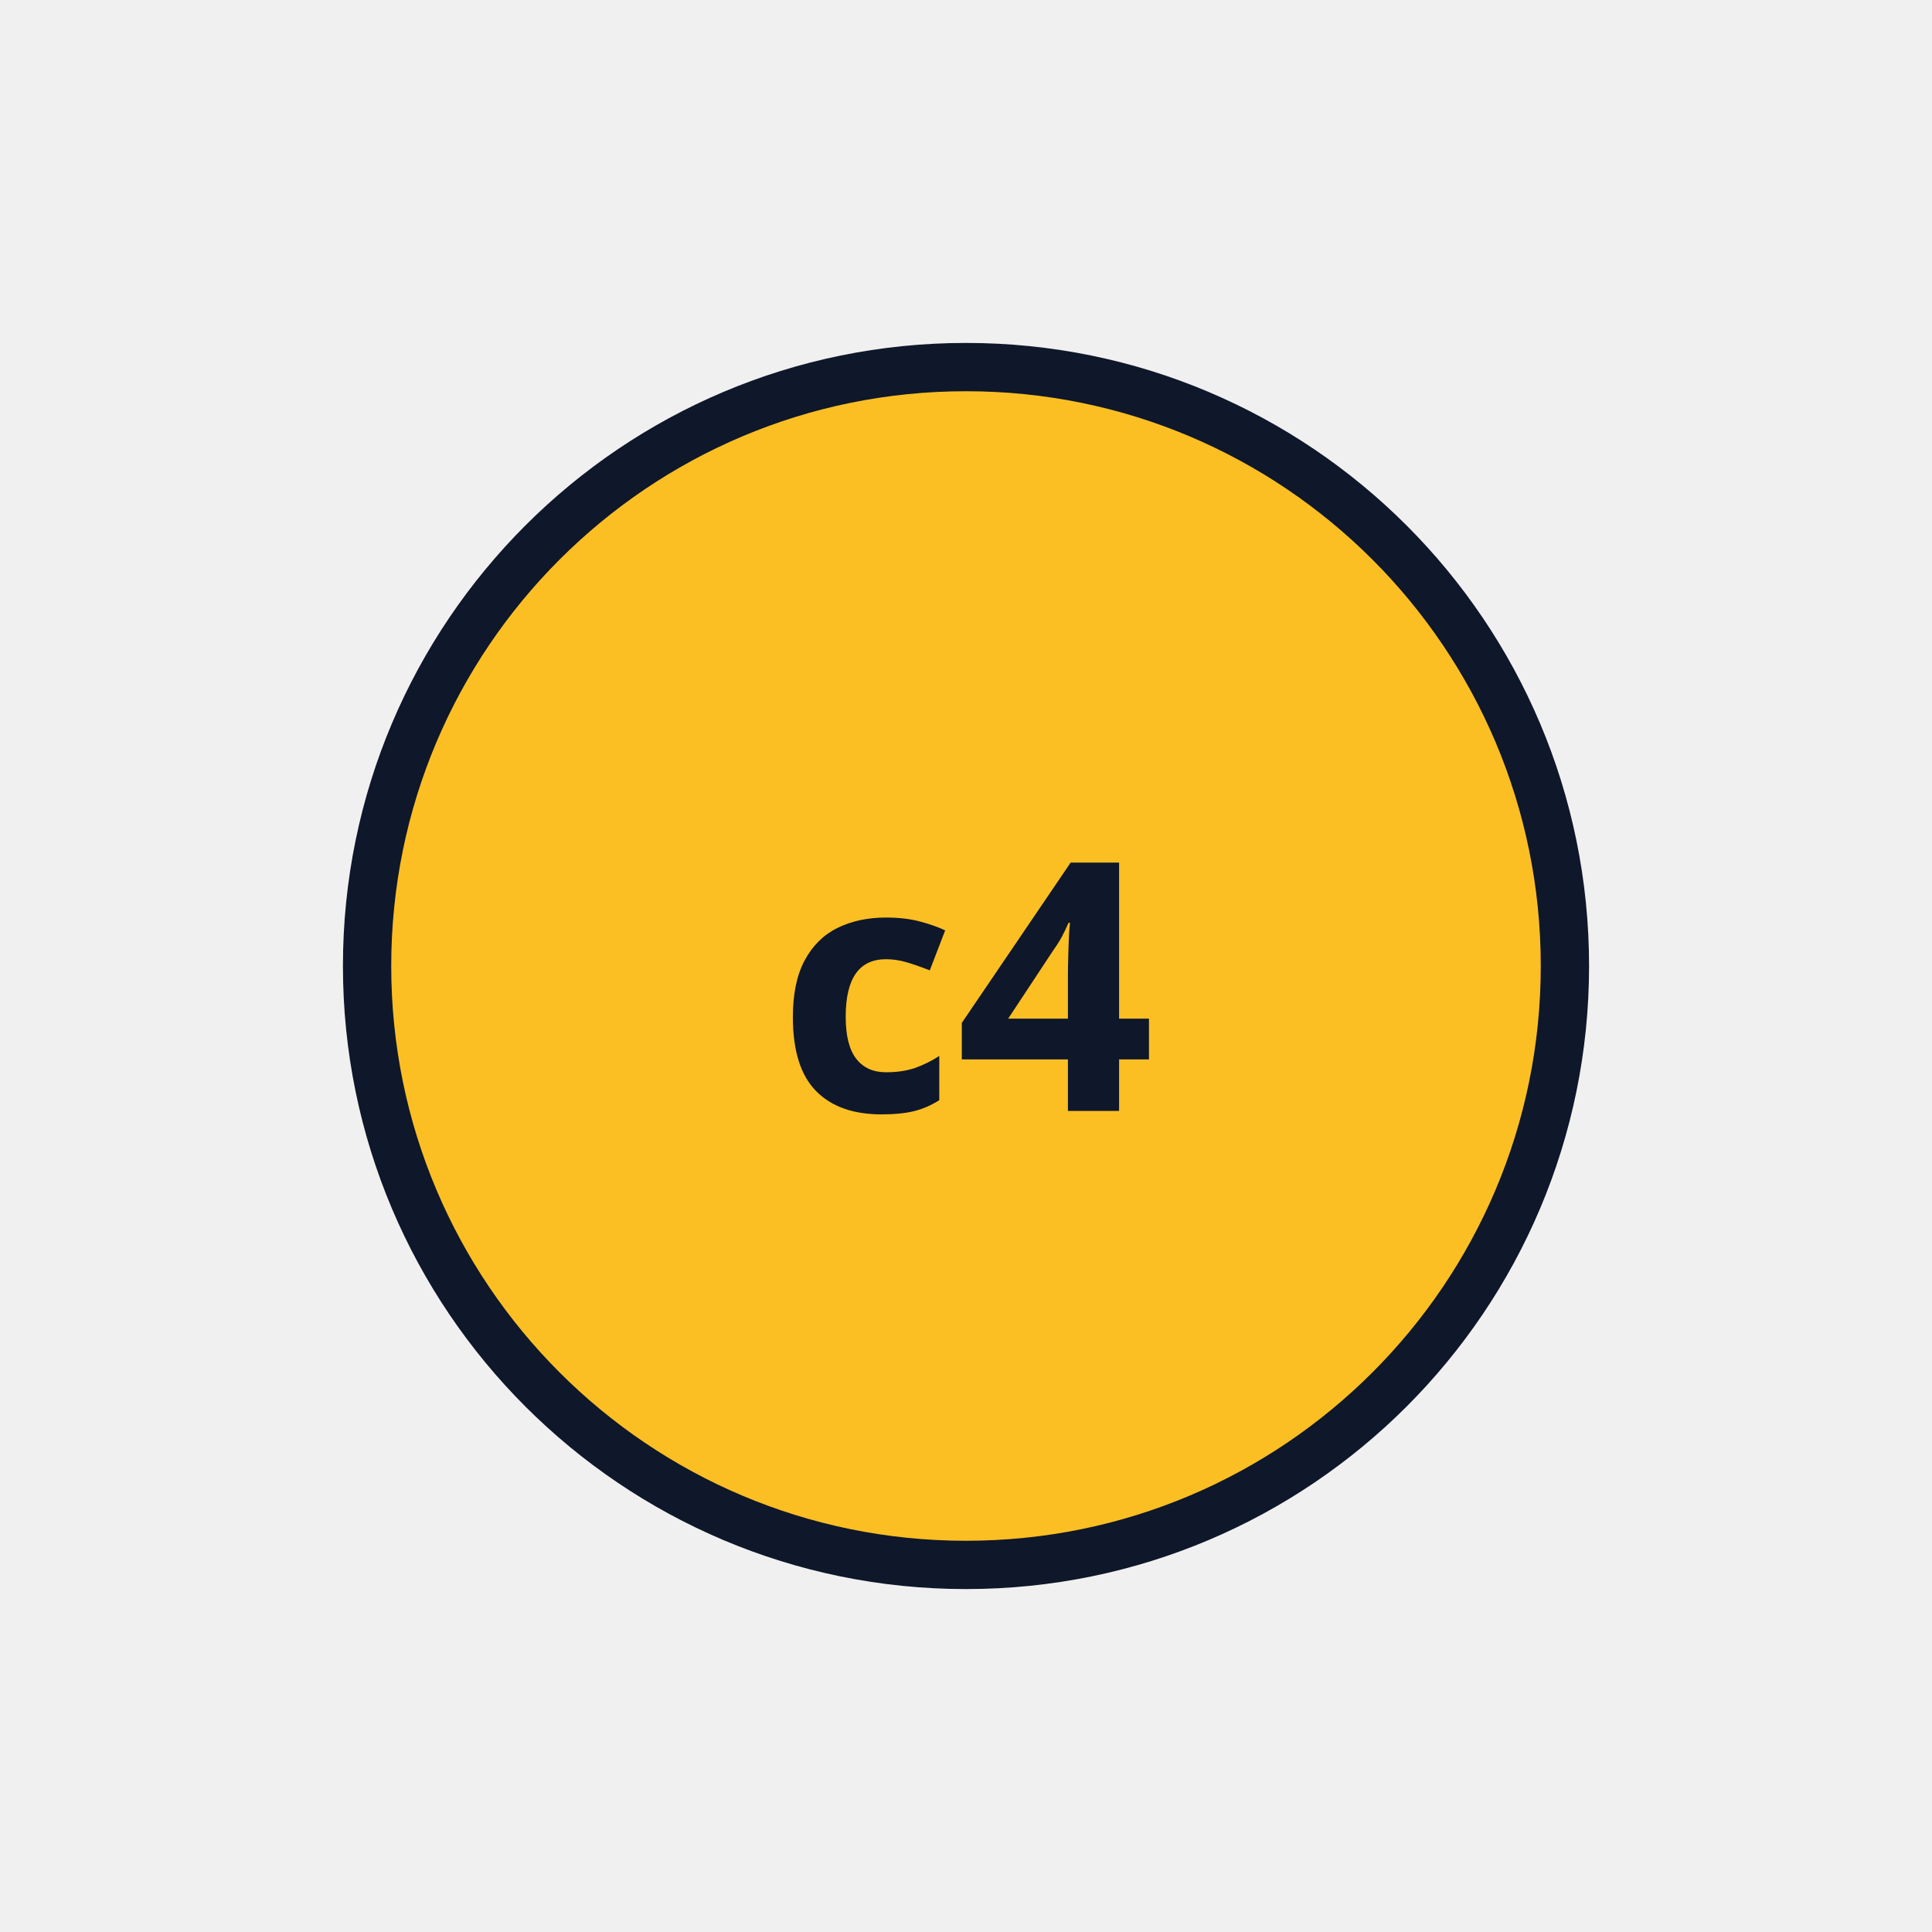
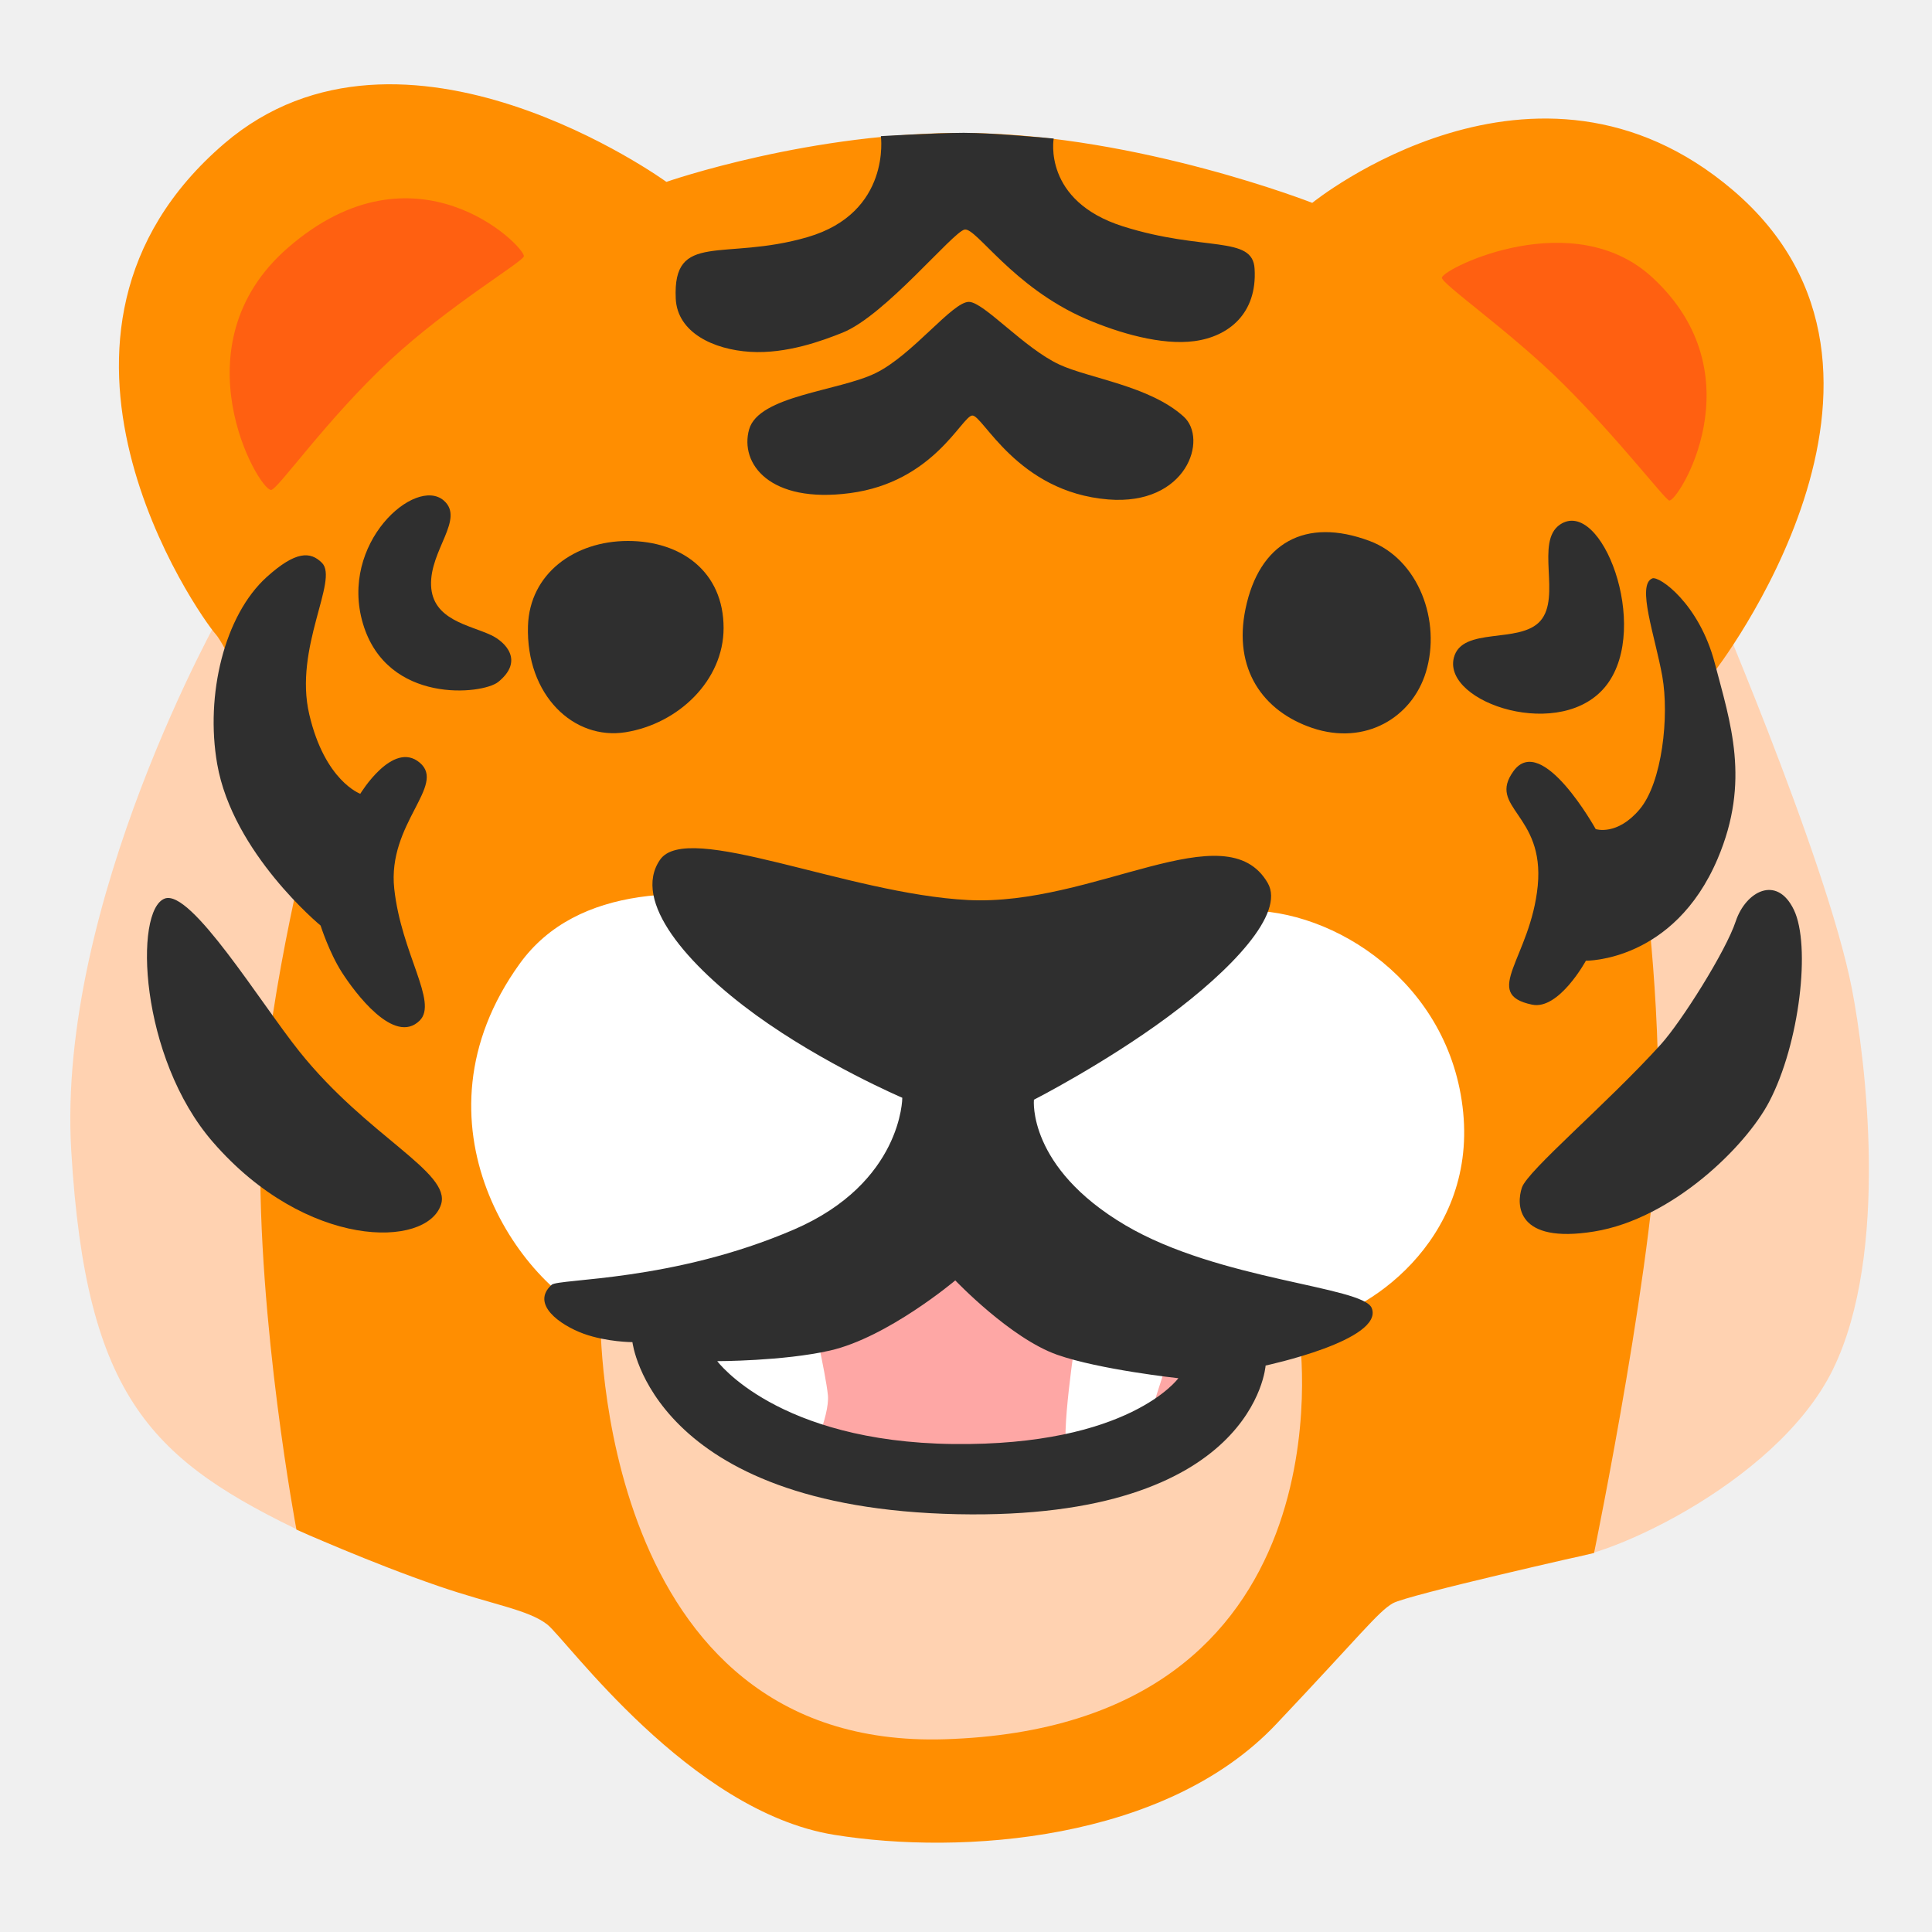
- <svg xmlns="http://www.w3.org/2000/svg" viewBox="0 0 200 200" role="img" aria-label="cat stage 4">
-   <circle cx="100" cy="100" r="62" fill="#fbbf24" stroke="#0f172a" stroke-width="5" />
-   <text x="100" y="115" font-size="36" font-family="system-ui, sans-serif" font-weight="700" text-anchor="middle" fill="#0f172a">c4</text>
+ <svg xmlns="http://www.w3.org/2000/svg" version="1.1" id="Layer_3" x="0px" y="0px" viewBox="0 0 128 128" style="enable-background:new 0 0 128 128;" xml:space="preserve">
+   <path style="fill:#FFD2B1;" d="M14.72,40.48c0,0-10.98,19.29-10,35.76s5.35,20.55,15.77,25.48c10.42,4.93,10.56-49.55,10.56-49.55  L14.72,40.48z" />
+   <path style="fill:#FFD2B1;" d="M112.84,37.95L98.39,54c0,0,2.35,48.85,4.74,49.27c2.39,0.42,14.5-4.79,18.3-12.53  s2.14-20.7,1.27-25.2C121.01,56.81,112.84,37.95,112.84,37.95z" />
+   <path style="fill:#FF8E01;" d="M64.23,8.81c-10.42-0.13-20.08,3.24-20.08,3.24S26.69-0.62,14.86,9.51  C0.09,22.18,13.17,40.76,14.3,42.03s6.19,13.23,6.19,13.23s-3.1,12.11-3.24,20.55c-0.2,11.84,2.39,25.53,2.39,25.53  s4.93,2.21,9.43,3.75c3.62,1.24,5.91,1.55,7.18,2.53c1.27,0.99,9.43,12.39,19.01,13.94c8.45,1.37,21.96,0.42,29.28-7.32  c5.61-5.93,6.76-7.46,7.74-8.02c0.99-0.56,13.33-3.33,13.33-3.33s4.27-20.74,4.27-29.75s-1.13-16.19-1.13-16.19l4.79-12.39  c0,0,15.49-19.85,1.27-31.96c-13.09-11.15-27.87,0.84-27.87,0.84S75.49,8.95,64.23,8.81z" />
+   <path style="fill:#FF6011;" d="M19.08,16.41c8.45-7.34,15.63-0.14,15.63,0.56c0,0.34-4.92,3.23-8.87,6.9  c-4.2,3.9-7.45,8.59-7.88,8.59C17.11,32.46,11.62,22.89,19.08,16.41z" />
+   <path style="fill:#FF6011;" d="M109.47,18.38c-5.2-4.79-13.66-0.7-13.94,0c-0.14,0.35,4.5,3.55,8.02,7.04  c3.65,3.62,6.75,7.67,7.04,7.74C111.15,33.3,116.5,24.86,109.47,18.38z" />
+   <path style="fill:#FFD2B1;" d="M39.78,87.36c0,0-0.29,28.59,22.81,27.87c27.17-0.84,23.51-26.61,23.51-26.61L39.78,87.36z" />
+   <path style="fill:#FEA7A5;" d="M63.43,81.17c0,0-18.58,9.71-18.44,9.15c0.07-0.27,4.63,3.25,9.38,7c5.19,4.1,18.76,1.14,18.76,1.14  l8.89-8.01L63.43,81.17z" />
+   <path style="fill:#FFFFFF;" d="M64.56,64.13c0,0-22.52-10.84-30.13-0.28s0,21.4,5.35,23.51s13.8,9.43,13.8,9.43s1.41-2.96,1.27-4.36  c-0.14-1.41-1.13-5.77-1.13-5.77l9.71-5.49l7.88,7.18c0,0-1.13,7.18-0.56,8.02s4.93-0.99,4.93-0.99l2.25-7.04  c0,0,5.4-0.33,8.92-0.75c3.52-0.42,10.93-5.3,10.09-13.89s-8.59-13.51-14.5-13.37C76.52,60.47,64.56,64.13,64.56,64.13z" />
+   <path style="fill:#2F2F2F;" d="M90.88,86.66c-0.58-1.44-10.14-1.83-16.33-5.49c-6.5-3.84-6.05-8.31-6.05-8.31s4.68-2.39,8.87-5.49  c4.19-3.1,7.79-6.84,6.62-8.87c-2.77-4.79-11.54,1.55-19.85,1.13c-8.03-0.41-18.61-5.28-20.41-2.67c-1.9,2.75,1.85,7.02,6.34,10.28  c4.49,3.26,9.71,5.49,9.71,5.49s0,5.63-7.18,8.73c-8.02,3.46-15.58,3.24-16.05,3.66c-1.41,1.27,0.53,2.66,2.11,3.24  c1.55,0.56,3.24,0.56,3.24,0.56s1.27,10.98,21.54,11.4c19.71,0.41,20.41-9.85,20.41-9.85s1.97-0.42,3.84-1.11  S91.3,87.71,90.88,86.66z M63.15,95.67c-11.68-0.14-15.63-5.49-15.63-5.49s4.36,0,7.46-0.7c3.83-0.87,8.31-4.65,8.31-4.65  s3.65,3.84,6.76,4.93c2.82,0.99,8.02,1.55,8.02,1.55S74.83,95.81,63.15,95.67z" />
+   <path style="fill:#2F2F2F;" d="M47.94,41.61c0,3.46-2.98,6.33-6.48,6.9c-3.45,0.56-6.62-2.46-6.48-7.04  c0.11-3.46,3.08-5.63,6.62-5.63S47.94,37.88,47.94,41.61z" />
+   <path style="fill:#2F2F2F;" d="M86.94,48.23c-3.28-1.11-5.25-3.92-4.42-7.9c0.9-4.35,3.94-6.09,8.22-4.49  c3.24,1.21,4.76,5.31,3.73,8.69C93.56,47.52,90.47,49.42,86.94,48.23z" />
+   <path style="fill:#2F2F2F;" d="M102.05,41.14c-1.37,1.55-5.2,0.34-5.73,2.44c-0.75,3,7.23,5.63,10.14,1.78  c2.91-3.85-0.37-12.43-3.1-10.61C101.68,35.88,103.46,39.54,102.05,41.14z" />
+   <path style="fill:#2F2F2F;" d="M109.47,38.32c-1.06,0.43,0.19,3.85,0.66,6.48s0,7.04-1.5,8.82c-1.5,1.78-2.91,1.31-2.91,1.31  s-3.56-6.42-5.44-3.85c-1.78,2.44,2.06,2.82,1.6,7.6c-0.47,4.79-3.78,7.17-0.38,7.88c1.78,0.38,3.57-2.91,3.57-2.91  s5.82,0.09,8.73-6.76c2.19-5.15,0.84-9.01-0.19-12.95S109.93,38.14,109.47,38.32z" />
+   <path style="fill:#2F2F2F;" d="M110.03,69.2c-3.57,3.94-8.82,8.35-9.2,9.48c-0.38,1.13-0.38,3.75,4.79,2.91s10.04-5.63,11.59-8.59  c2.03-3.87,2.77-10.37,1.64-12.72c-1.13-2.35-3.19-1.22-3.85,0.75C114.35,63.01,111.39,67.7,110.03,69.2z" />
+   <path style="fill:#2F2F2F;" d="M28.56,38.79c-0.09-2.35,2.25-4.41,0.84-5.63c-1.87-1.62-6.95,2.82-5.35,8.17s7.92,4.69,8.96,3.85  c1.74-1.41,0.46-2.66-0.47-3.1C31.1,41.4,28.65,41.08,28.56,38.79z" />
+   <path style="fill:#2F2F2F;" d="M23.87,52.59c0,0,2.16-3.57,3.94-2.06c1.78,1.5-2.16,4.04-1.69,8.35s2.91,7.51,1.69,8.73  c-1.69,1.69-4.32-1.88-5.16-3.19c-0.84-1.31-1.41-3.1-1.41-3.1s-5.82-4.79-6.85-10.7c-0.8-4.57,0.47-9.85,3.28-12.39  c1.92-1.73,2.89-1.71,3.66-0.94c1.13,1.13-1.88,5.63-0.84,10.04C21.52,51.75,23.87,52.59,23.87,52.59z" />
+   <path style="fill:#2F2F2F;" d="M19.84,69.67c-2.58-3.22-7.18-10.77-8.92-10.14c-2.06,0.75-1.69,10.53,3.19,16.14  c6.19,7.13,14.17,7.04,15.11,4.13C29.91,77.66,24.34,75.3,19.84,69.67z" />
+   <path style="fill:#2F2F2F;" d="M58.36,9.02c0,0,0.7,5.07-4.86,6.69s-8.94-0.44-8.73,4.08c0.11,2.25,2.51,3.37,4.93,3.52  c2.42,0.15,4.82-0.75,6.12-1.27c2.82-1.13,7.32-6.69,8.09-6.83c0.77-0.14,3.17,3.8,8.02,5.91c2.22,0.96,5.04,1.77,7.2,1.48  c2.27-0.3,4.17-1.83,3.99-4.79C83,15.57,79.76,16.69,74.41,15s-4.6-5.82-4.6-5.82s-3.99-0.38-5.96-0.38  C61.88,8.81,58.36,9.02,58.36,9.02z" />
+   <path style="fill:#2F2F2F;" d="M64.2,20c-1.1-0.02-3.73,3.52-6.19,4.72s-7.74,1.48-8.38,3.73c-0.63,2.25,1.34,4.93,6.69,4.22  c5.54-0.73,7.39-5.07,8.09-5.14c0.7-0.07,2.96,5.07,9.01,5.56c5.21,0.42,6.64-4.01,5-5.49c-2.25-2.04-6.26-2.53-8.24-3.45  C67.84,23.06,65.19,20.02,64.2,20z" />
</svg>
